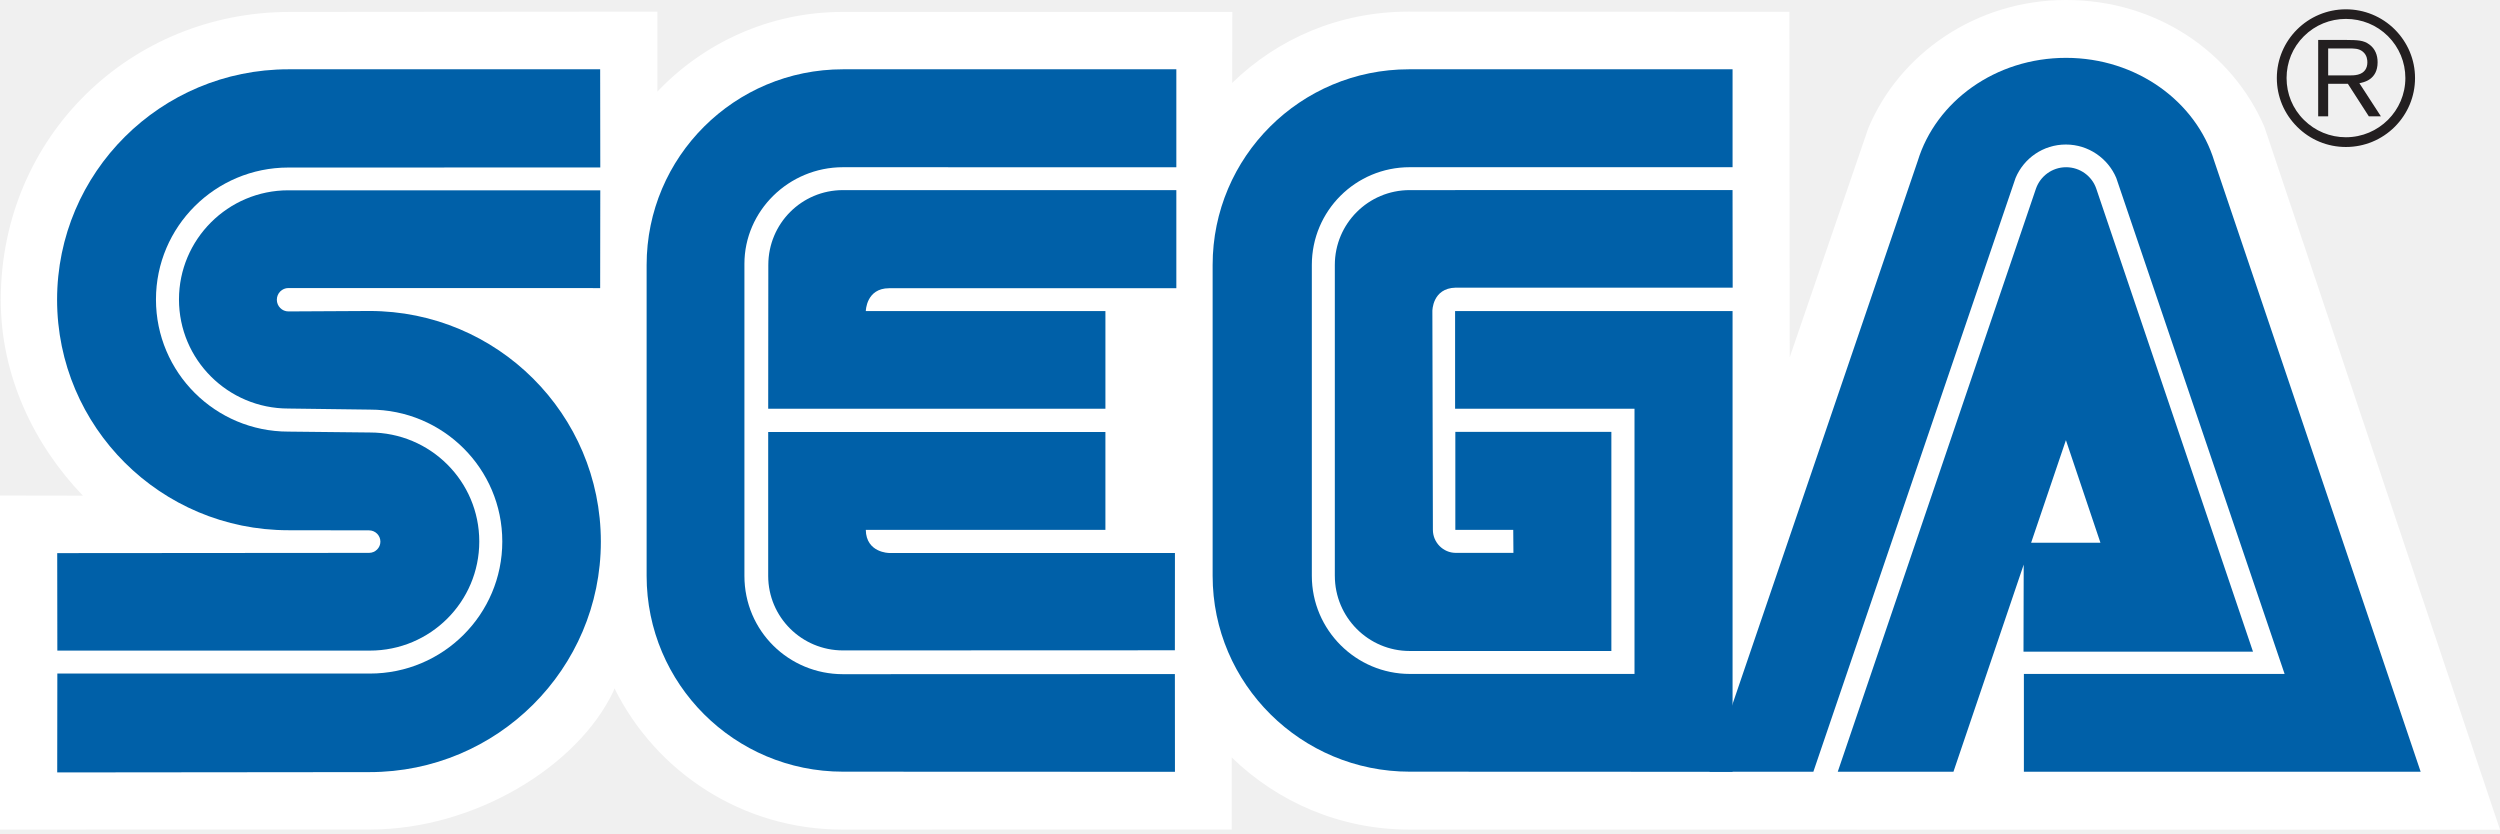
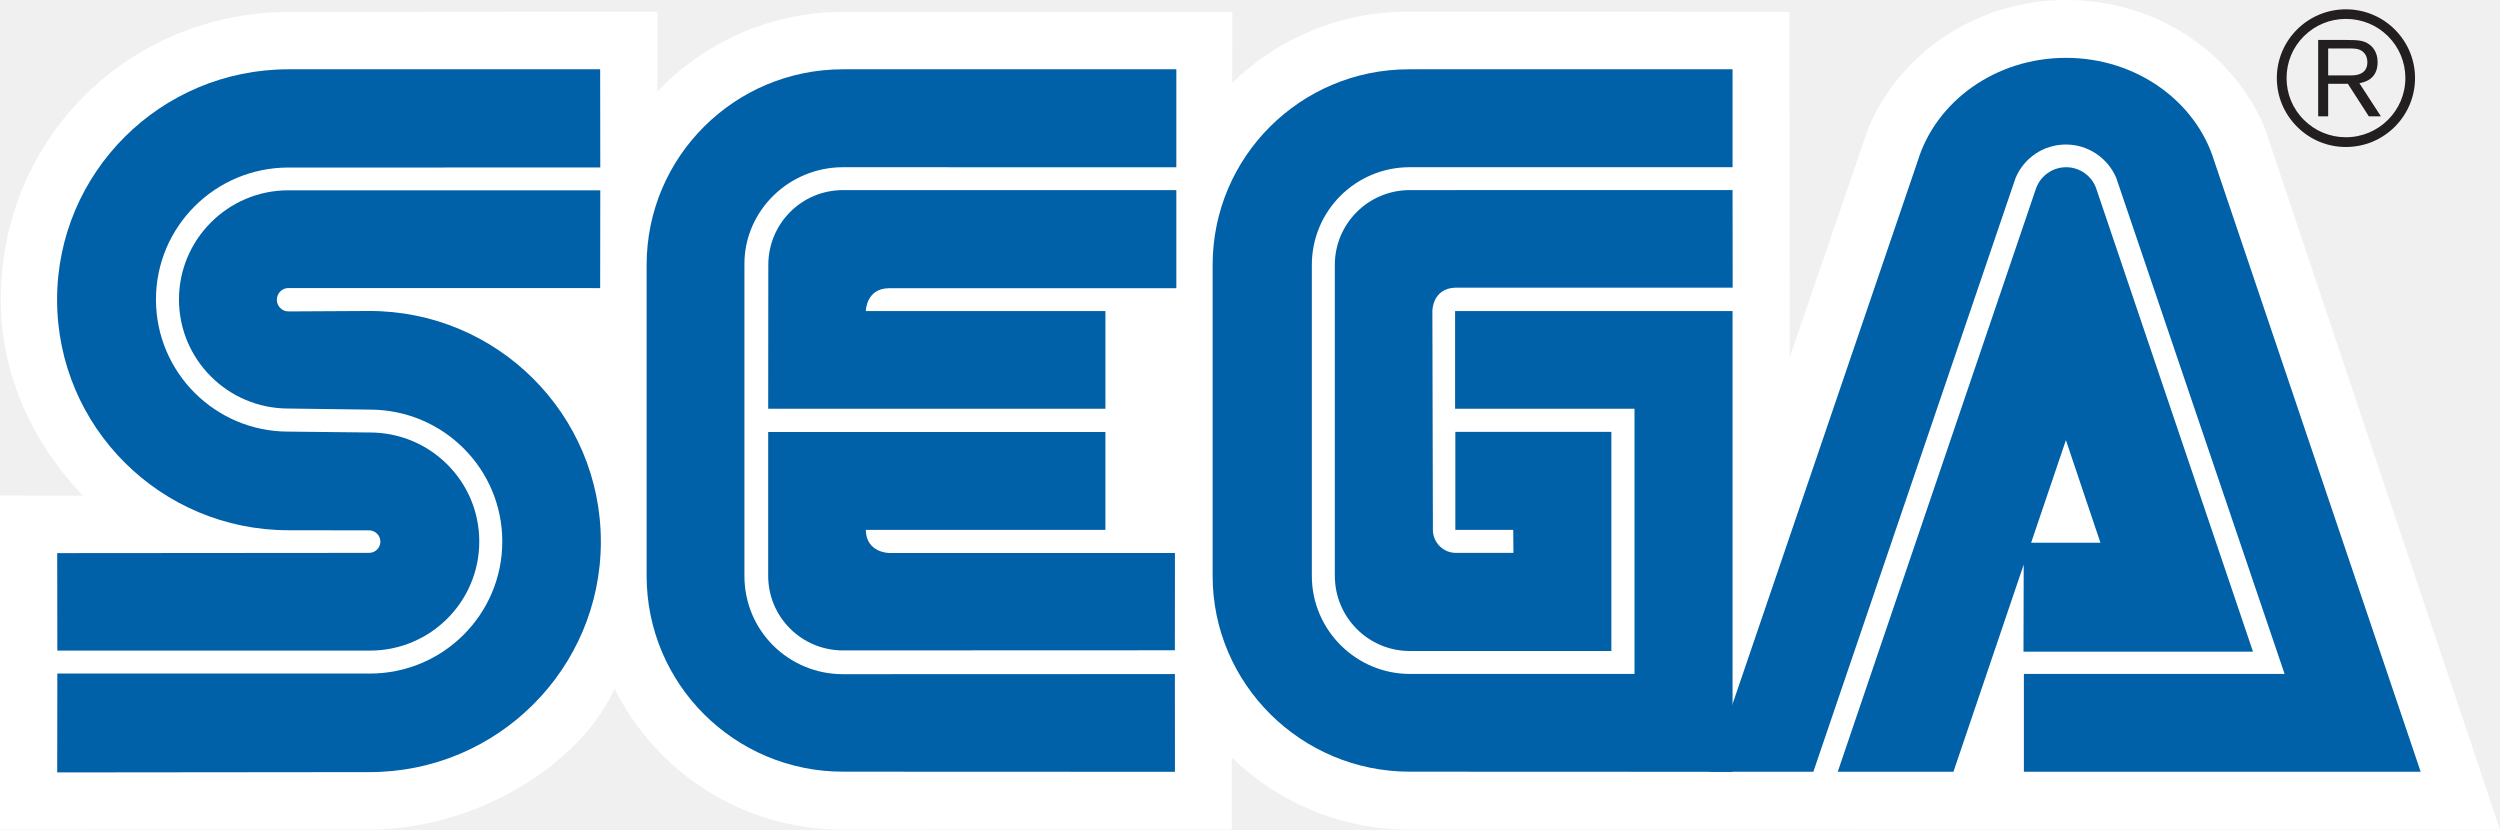
- <svg xmlns="http://www.w3.org/2000/svg" version="1.1" width="300" height="100">
-   <path d="m 147.808,90.894 c 5.508,5.349 13.019,8.656 21.303,8.656 l 130.889,0.015 -28.268,-84.332 C 267.871,6.274 258.813,-1.2207031e-6 247.934,-1.2207031e-6 237.101,-1.2207031e-6 227.906,6.479 224.189,15.401 l -9.423,27.471 -0.037,-41.453 -45.709,-0.023 c -8.262,0 -15.689,3.224 -21.159,8.557 l 0.016,-8.52 h -46.801 c -8.717,0 -16.645,3.717 -22.19,9.559 V 1.396 l -44.11,0.038 C 15.734,1.418 0.114,16.303 0.091,35.983 c 0,9.111 3.982,17.374 9.854,23.496 L 0,59.463 v 40.087 l 44.442,-0.008 c 12.487,-0.015 24.861,-7.549 29.162,-16.576 l 0.129,-0.371 c 4.969,10.036 15.339,16.955 27.341,16.955 l 46.733,-0.008 v -8.648" style="fill: rgb(255, 255, 255);" />
-   <path d="m 6.866,92.691 37.477,-0.038 c 15.333,0 27.759,-12.388 27.759,-27.652 0,-15.294 -12.426,-27.683 -27.759,-27.683 l -9.733,0.053 c -0.767,0 -1.389,-0.629 -1.389,-1.403 0,-0.774 0.622,-1.404 1.389,-1.404 l 37.409,0.008 0.015,-11.736 H 34.602 c -7.237,0 -13.125,5.879 -13.125,13.102 0,7.23 5.887,13.086 13.125,13.086 l 9.779,0.129 c 8.785,0 15.894,7.085 15.894,15.826 0,8.747 -7.108,15.848 -15.894,15.848 h -37.5 l -0.015,11.864" style="fill: rgb(0, 96, 168);" />
-   <path d="m 6.881,78.072 h 37.5 c 7.26,0 13.132,-5.856 13.132,-13.094 0,-7.23 -5.872,-13.079 -13.132,-13.079 l -9.779,-0.106 c -8.77,0 -15.886,-7.093 -15.886,-15.856 0,-8.739 7.116,-15.833 15.886,-15.833 l 37.432,-0.008 L 72.019,8.315 H 34.61 c -15.317,0 -27.759,12.374 -27.759,27.653 0,15.279 12.442,27.66 27.759,27.66 l 9.68,0.015 c 0.736,0 1.358,0.6 1.358,1.358 0,0.744 -0.622,1.343 -1.358,1.343 l -37.424,0.03 0.015,11.698" style="fill: rgb(0, 96, 168);" />
-   <path d="m 101.158,80.902 c -6.502,0 -11.828,-5.182 -11.828,-11.798 v -37.438 c 0,-6.365 5.326,-11.6 11.828,-11.6 l 40.003,0.007 V 8.315 h -40.003 c -13.018,0 -23.563,10.507 -23.563,23.48 v 37.31 c 0,12.974 10.545,23.496 23.563,23.496 l 39.836,0.016 -0.008,-11.729 -39.828,0.014" style="fill: rgb(0, 96, 168);" />
-   <path d="m 92.198,31.795 c 0,-4.961 3.991,-8.982 8.96,-8.982 h 40.003 v 11.774 h -34.465 c -2.761,0 -2.799,2.739 -2.799,2.739 h 28.753 v 11.721 H 92.184 l 0.014,-17.252" style="fill: rgb(0, 96, 168);" />
-   <path d="m 101.158,78.05 c -4.954,0 -8.975,-3.998 -8.975,-8.945 v -17.267 h 40.466 v 11.745 h -28.753 c 0.038,2.761 2.799,2.775 2.799,2.775 h 34.298 l -0.008,11.676 -39.827,0.016" style="fill: rgb(0, 96, 168);" />
-   <path d="m 169.194,80.872 c -6.479,0 -11.774,-5.28 -11.774,-11.768 v -37.31 c 0,-6.494 5.257,-11.729 11.743,-11.729 h 38.745 V 8.315 h -38.835 c -13.012,0 -23.557,10.507 -23.557,23.48 v 37.31 c 0,12.974 10.636,23.496 23.647,23.496 l 38.745,0.016 v -55.291 h -33.297 v 11.721 h 21.53 v 31.825 h -26.947" style="fill: rgb(0, 96, 168);" />
-   <path d="m 160.181,69.104 c 0,4.971 4.021,9.014 8.982,9.014 h 24.201 v -26.295 H 174.64 v 11.76 h 6.949 l 0.022,2.761 h -6.918 c -1.51,0 -2.746,-1.251 -2.746,-2.761 l -0.062,-26.265 c 0,0 -0.008,-2.731 2.777,-2.799 h 33.259 l -0.015,-11.714 -38.745,0.008 c -4.961,0 -8.982,4.021 -8.982,8.982 v 37.309" style="fill: rgb(0, 96, 168);" />
-   <path d="m 244.315,22.638 c 0.522,-1.494 1.941,-2.571 3.618,-2.571 1.678,0 3.111,1.077 3.619,2.571 l 18.808,55.563 h -27.54 l 0.03,-13.071 h 9.203 l -4.143,-12.313 -13.496,39.79 h -13.883 l 23.784,-69.969" style="fill: rgb(0, 96, 168);" />
-   <path d="m 274.152,80.872 h -31.286 v 11.735 h 47.612 l -24.762,-73.262 c -2.17,-7.146 -9.323,-12.403 -17.791,-12.403 -8.481,0 -15.612,5.234 -17.798,12.374 l -24.989,73.292 h 12.465 l 24.262,-71.244 c 0.985,-2.359 3.308,-4.021 6.039,-4.021 2.716,0 5.052,1.662 6.046,4.006 l 20.202,59.523" style="fill: rgb(0, 96, 168);" />
-   <path d="m 281.504,17.639 c 2.216,0 4.302,-0.865 5.865,-2.42 1.562,-1.57 2.435,-3.641 2.435,-5.856 0,-2.2 -0.873,-4.264 -2.435,-5.834 -1.563,-1.547 -3.649,-2.412 -5.865,-2.412 -4.559,0 -8.284,3.695 -8.284,8.247 0,2.215 0.865,4.286 2.442,5.856 1.556,1.554 3.634,2.419 5.842,2.419 m -7.115,-8.277 c 0,-1.889 0.728,-3.679 2.085,-5.022 1.351,-1.343 3.141,-2.071 5.03,-2.071 1.912,0 3.702,0.729 5.053,2.071 1.343,1.343 2.087,3.133 2.087,5.022 0,3.922 -3.202,7.108 -7.14,7.108 -1.89,0 -3.68,-0.736 -5.03,-2.079 -1.358,-1.342 -2.085,-3.125 -2.085,-5.029 z" style="fill: rgb(35, 31, 32);" />
-   <path d="m 279.38,10.06 v 3.899 h -1.199 V 4.795 h 3.406 c 1.283,0.015 2.034,0.015 2.747,0.553 0.69,0.509 0.979,1.275 0.979,2.125 0,2.14 -1.744,2.42 -2.186,2.511 l 2.58,3.975 h -1.449 l -2.511,-3.899 h -2.367 m 0,-1.009 h 2.435 c 0.388,0 0.752,0 1.116,-0.091 0.85,-0.205 1.153,-0.812 1.153,-1.479 0,-0.243 -0.023,-0.857 -0.547,-1.282 -0.479,-0.402 -1.085,-0.387 -1.79,-0.387 h -2.367 v 3.239 z" style="fill: rgb(35, 31, 32);" />
+ <svg version="1.1" id="svg12" viewBox="0 0 300 99.565">
+   <path d="m 147.808,90.894 c 5.508,5.349 13.019,8.656 21.303,8.656 L 300,99.565 271.732,15.233 C 267.871,6.274 258.813,0 247.934,0 237.101,0 227.906,6.479 224.189,15.401 L 214.766,42.872 214.729,1.419 169.02,1.396 c -8.262,0 -15.689,3.224 -21.159,8.557 l 0.016,-8.52 h -46.801 c -8.717,0 -16.645,3.717 -22.19,9.559 V 1.396 L 34.776,1.434 C 15.734,1.418 0.114,16.303 0.091,35.983 c 0,9.111 3.982,17.374 9.854,23.496 L 0,59.463 V 99.55 L 44.442,99.542 C 56.929,99.527 69.303,91.993 73.604,82.966 l 0.129,-0.371 c 4.969,10.036 15.339,16.955 27.341,16.955 l 46.733,-0.008 v -8.648" id="path1" fill="#ffffff" />
+   <path d="m 6.866,92.691 37.477,-0.038 c 15.333,0 27.759,-12.388 27.759,-27.652 0,-15.294 -12.426,-27.683 -27.759,-27.683 l -9.733,0.053 c -0.767,0 -1.389,-0.629 -1.389,-1.403 0,-0.774 0.622,-1.404 1.389,-1.404 l 37.409,0.008 0.015,-11.736 H 34.602 c -7.237,0 -13.125,5.879 -13.125,13.102 0,7.23 5.887,13.086 13.125,13.086 l 9.779,0.129 c 8.785,0 15.894,7.085 15.894,15.826 0,8.747 -7.108,15.848 -15.894,15.848 H 6.881 L 6.866,92.691" id="path2" fill="#0060a8" />
+   <path d="m 6.881,78.072 h 37.5 c 7.26,0 13.132,-5.856 13.132,-13.094 0,-7.23 -5.872,-13.079 -13.132,-13.079 l -9.779,-0.106 c -8.77,0 -15.886,-7.093 -15.886,-15.856 0,-8.739 7.116,-15.833 15.886,-15.833 L 72.034,20.096 72.019,8.315 H 34.61 c -15.317,0 -27.759,12.374 -27.759,27.653 0,15.279 12.442,27.66 27.759,27.66 l 9.68,0.015 c 0.736,0 1.358,0.6 1.358,1.358 0,0.744 -0.622,1.343 -1.358,1.343 l -37.424,0.03 0.015,11.698" id="path3" fill="#0060a8" />
+   <path d="M 101.158,80.902 C 94.656,80.902 89.33,75.72 89.33,69.104 V 31.666 c 0,-6.365 5.326,-11.6 11.828,-11.6 l 40.003,0.007 V 8.315 h -40.003 c -13.018,0 -23.563,10.507 -23.563,23.48 v 37.31 c 0,12.974 10.545,23.496 23.563,23.496 l 39.836,0.016 -0.008,-11.729 -39.828,0.014" id="path4" fill="#0060a8" />
+   <path d="m 92.198,31.795 c 0,-4.961 3.991,-8.982 8.96,-8.982 h 40.003 v 11.774 h -34.465 c -2.761,0 -2.799,2.739 -2.799,2.739 H 132.65 V 49.047 H 92.184 l 0.014,-17.252" id="path5" fill="#0060a8" />
+   <path d="m 101.158,78.05 c -4.954,0 -8.975,-3.998 -8.975,-8.945 V 51.838 h 40.466 v 11.745 h -28.753 c 0.038,2.761 2.799,2.775 2.799,2.775 h 34.298 l -0.008,11.676 -39.827,0.016" id="path6" fill="#0060a8" />
+   <path d="m 169.194,80.872 c -6.479,0 -11.774,-5.28 -11.774,-11.768 v -37.31 c 0,-6.494 5.257,-11.729 11.743,-11.729 h 38.745 V 8.315 h -38.835 c -13.012,0 -23.557,10.507 -23.557,23.48 v 37.31 c 0,12.974 10.636,23.496 23.647,23.496 l 38.745,0.016 V 37.326 h -33.297 v 11.721 h 21.53 v 31.825 h -26.947" id="path7" fill="#0060a8" />
+   <path d="m 160.181,69.104 c 0,4.971 4.021,9.014 8.982,9.014 h 24.201 V 51.823 H 174.64 v 11.76 h 6.949 l 0.022,2.761 h -6.918 c -1.51,0 -2.746,-1.251 -2.746,-2.761 l -0.062,-26.265 c 0,0 -0.008,-2.731 2.777,-2.799 h 33.259 l -0.015,-11.714 -38.745,0.008 c -4.961,0 -8.982,4.021 -8.982,8.982 v 37.309" id="path8" fill="#0060a8" />
+   <path d="m 244.315,22.638 c 0.522,-1.494 1.941,-2.571 3.618,-2.571 1.678,0 3.111,1.077 3.619,2.571 l 18.808,55.563 h -27.54 l 0.03,-13.071 h 9.203 l -4.143,-12.313 -13.496,39.79 h -13.883 l 23.784,-69.969" id="path9" fill="#0060a8" />
+   <path d="m 274.152,80.872 h -31.286 v 11.735 h 47.612 L 265.716,19.345 c -2.17,-7.146 -9.323,-12.403 -17.791,-12.403 -8.481,0 -15.612,5.234 -17.798,12.374 l -24.989,73.292 h 12.465 l 24.262,-71.244 c 0.985,-2.359 3.308,-4.021 6.039,-4.021 2.716,0 5.052,1.662 6.046,4.006 l 20.202,59.523" id="path10" fill="#0060a8" />
+   <path d="m 281.504,17.639 c 2.216,0 4.302,-0.865 5.865,-2.42 1.562,-1.57 2.435,-3.641 2.435,-5.856 0,-2.2 -0.873,-4.264 -2.435,-5.834 -1.563,-1.547 -3.649,-2.412 -5.865,-2.412 -4.559,0 -8.284,3.695 -8.284,8.247 0,2.215 0.865,4.286 2.442,5.856 1.556,1.554 3.634,2.419 5.842,2.419 m -7.115,-8.277 c 0,-1.889 0.728,-3.679 2.085,-5.022 1.351,-1.343 3.141,-2.071 5.03,-2.071 1.912,0 3.702,0.729 5.053,2.071 1.343,1.343 2.087,3.133 2.087,5.022 0,3.922 -3.202,7.108 -7.14,7.108 -1.89,0 -3.68,-0.736 -5.03,-2.079 -1.358,-1.342 -2.085,-3.125 -2.085,-5.029 z" id="path11" fill="#231f20" />
+   <path d="m 279.38,10.06 v 3.899 h -1.199 V 4.795 h 3.406 c 1.283,0.015 2.034,0.015 2.747,0.553 0.69,0.509 0.979,1.275 0.979,2.125 0,2.14 -1.744,2.42 -2.186,2.511 l 2.58,3.975 h -1.449 l -2.511,-3.899 h -2.367 m 0,-1.009 h 2.435 c 0.388,0 0.752,0 1.116,-0.091 0.85,-0.205 1.153,-0.812 1.153,-1.479 0,-0.243 -0.023,-0.857 -0.547,-1.282 -0.479,-0.402 -1.085,-0.387 -1.79,-0.387 h -2.367 z" id="path12" fill="#231f20" />
</svg>
